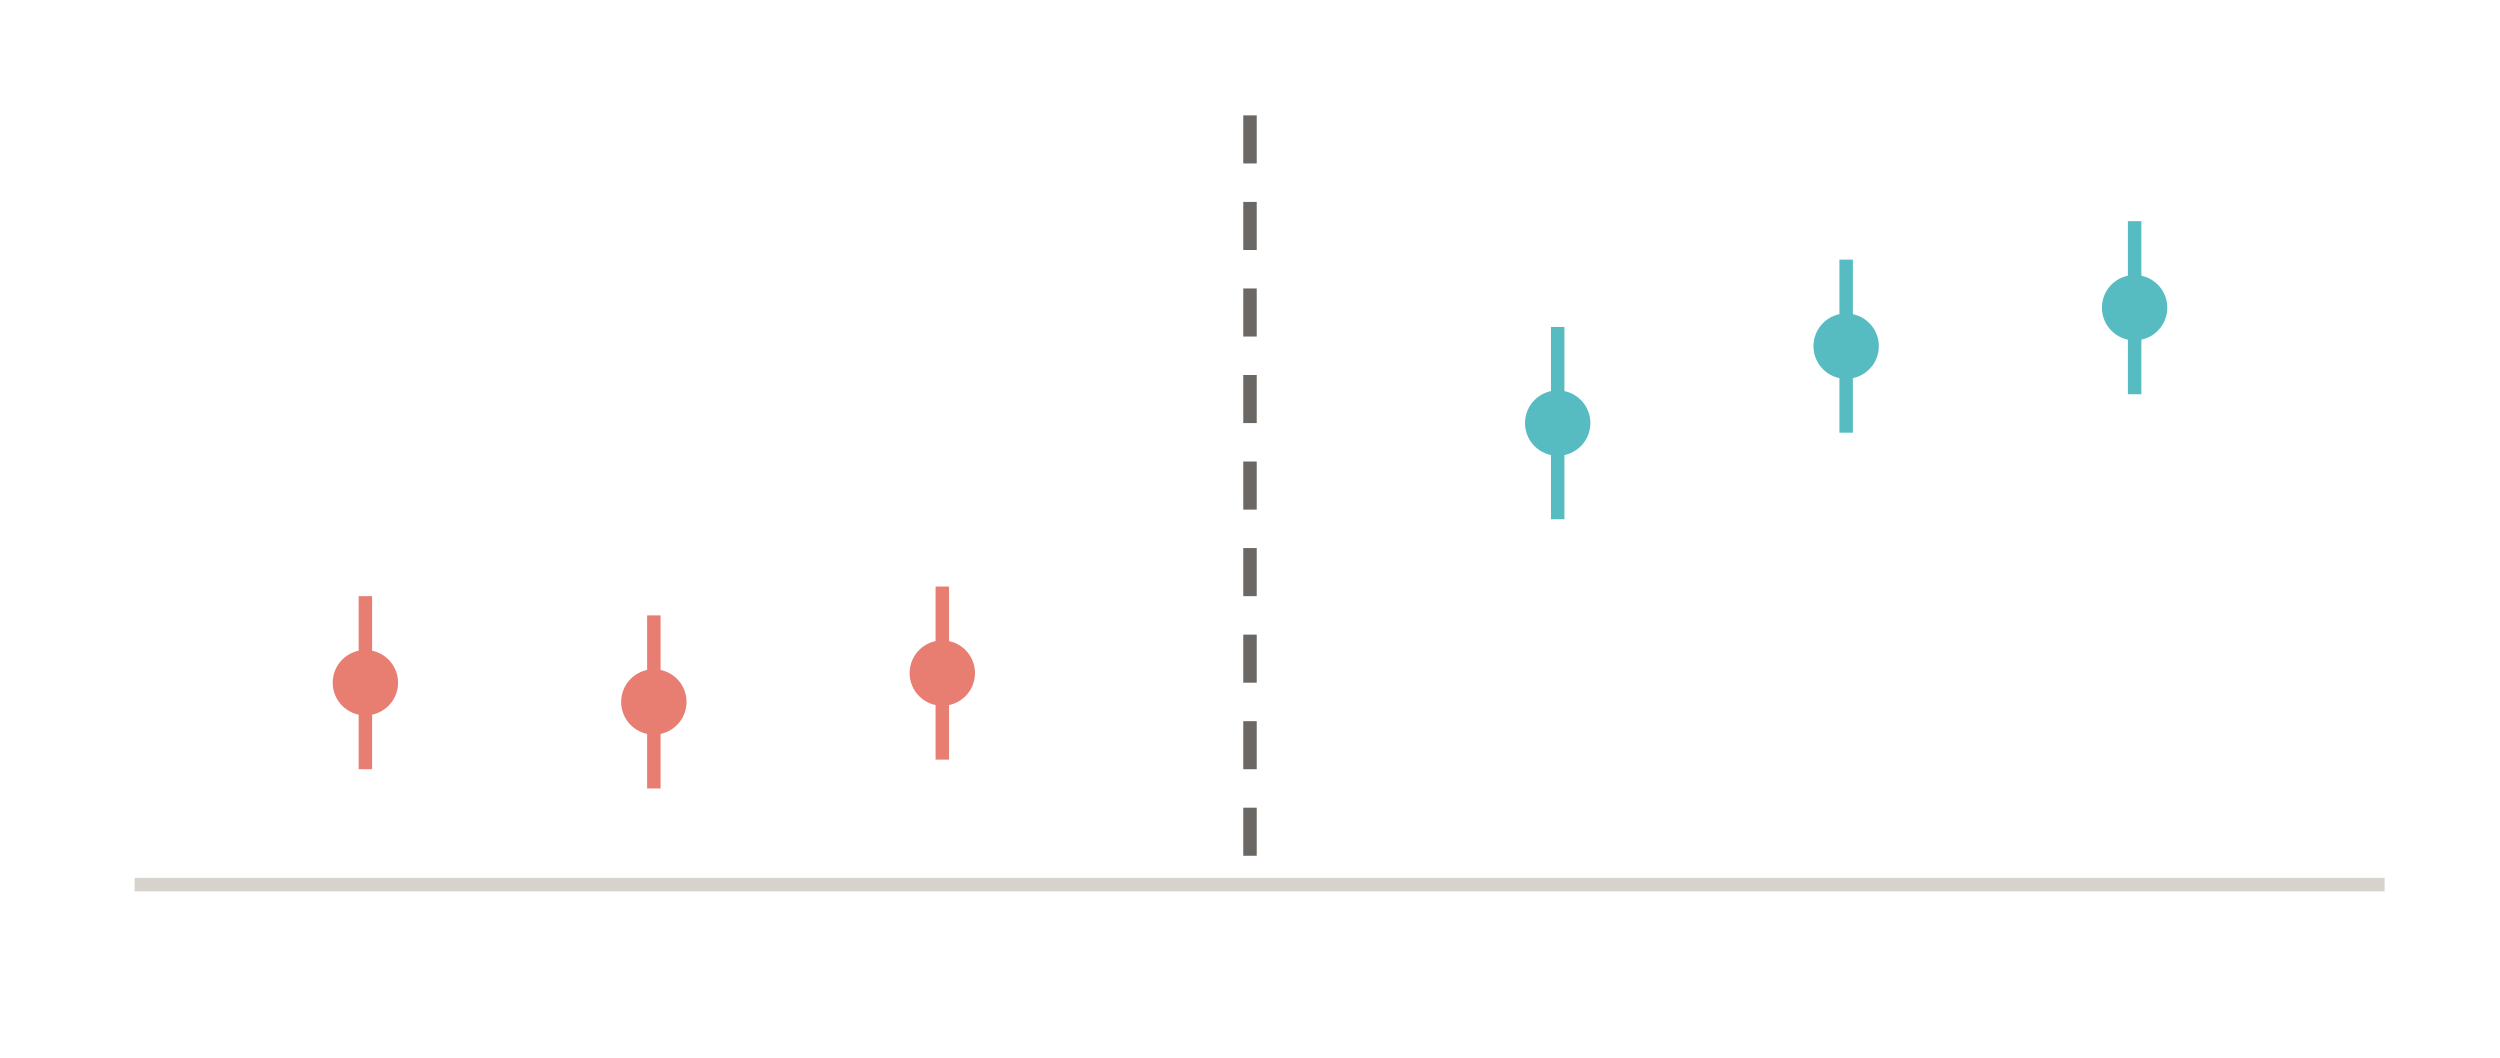
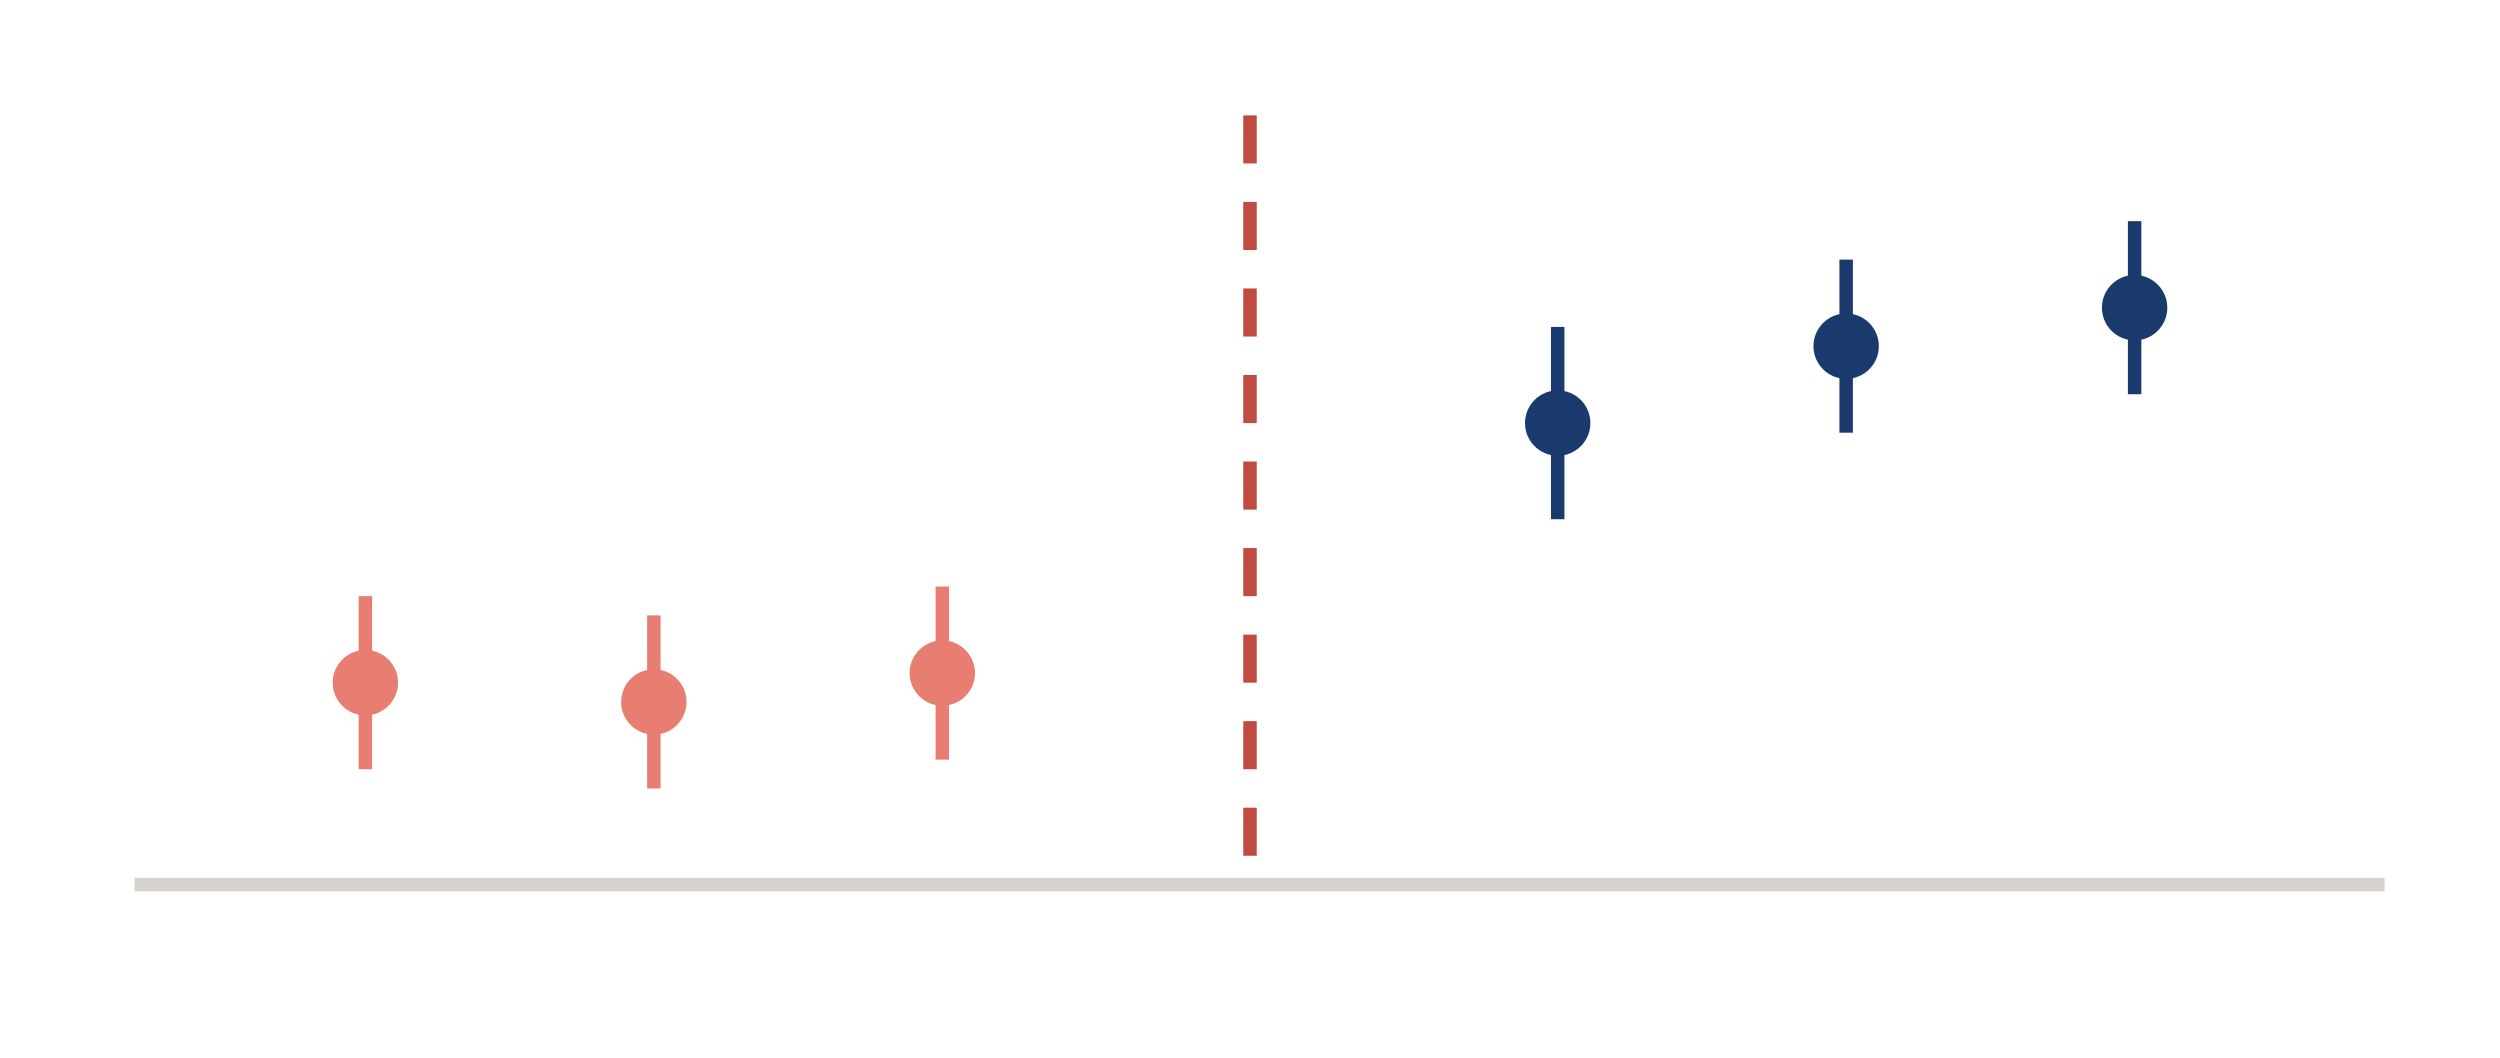
<svg xmlns="http://www.w3.org/2000/svg" viewBox="0 0 260 110" role="img" aria-label="Event-study plot: flat pre-trends (salmon), treatment line, post-treatment jump (teal) with confidence intervals">
  <line x1="14" y1="92" x2="248" y2="92" stroke="#d6d3cc" stroke-width="1.4" />
-   <line x1="130" y1="12" x2="130" y2="92" stroke="#6b6764" stroke-width="1.4" stroke-dasharray="5 4" />
+   <line x1="130" y1="12" x2="130" y2="92" stroke="#c14b3f" stroke-width="1.4" stroke-dasharray="5 4" />
  <g stroke="#e87d72" stroke-width="1.4">
    <line x1="38" y1="62" x2="38" y2="80" />
    <line x1="68" y1="64" x2="68" y2="82" />
    <line x1="98" y1="61" x2="98" y2="79" />
  </g>
-   <g stroke="#56bcc2" stroke-width="1.4">
+   <g stroke="#1a3a6e" stroke-width="1.4">
    <line x1="162" y1="34" x2="162" y2="54" />
    <line x1="192" y1="27" x2="192" y2="45" />
    <line x1="222" y1="23" x2="222" y2="41" />
  </g>
  <g fill="#e87d72">
    <circle cx="38" cy="71" r="3.4" />
    <circle cx="68" cy="73" r="3.4" />
    <circle cx="98" cy="70" r="3.4" />
  </g>
-   <g fill="#56bcc2">
+   <g fill="#1a3a6e">
    <circle cx="162" cy="44" r="3.4" />
    <circle cx="192" cy="36" r="3.4" />
    <circle cx="222" cy="32" r="3.4" />
  </g>
</svg>
